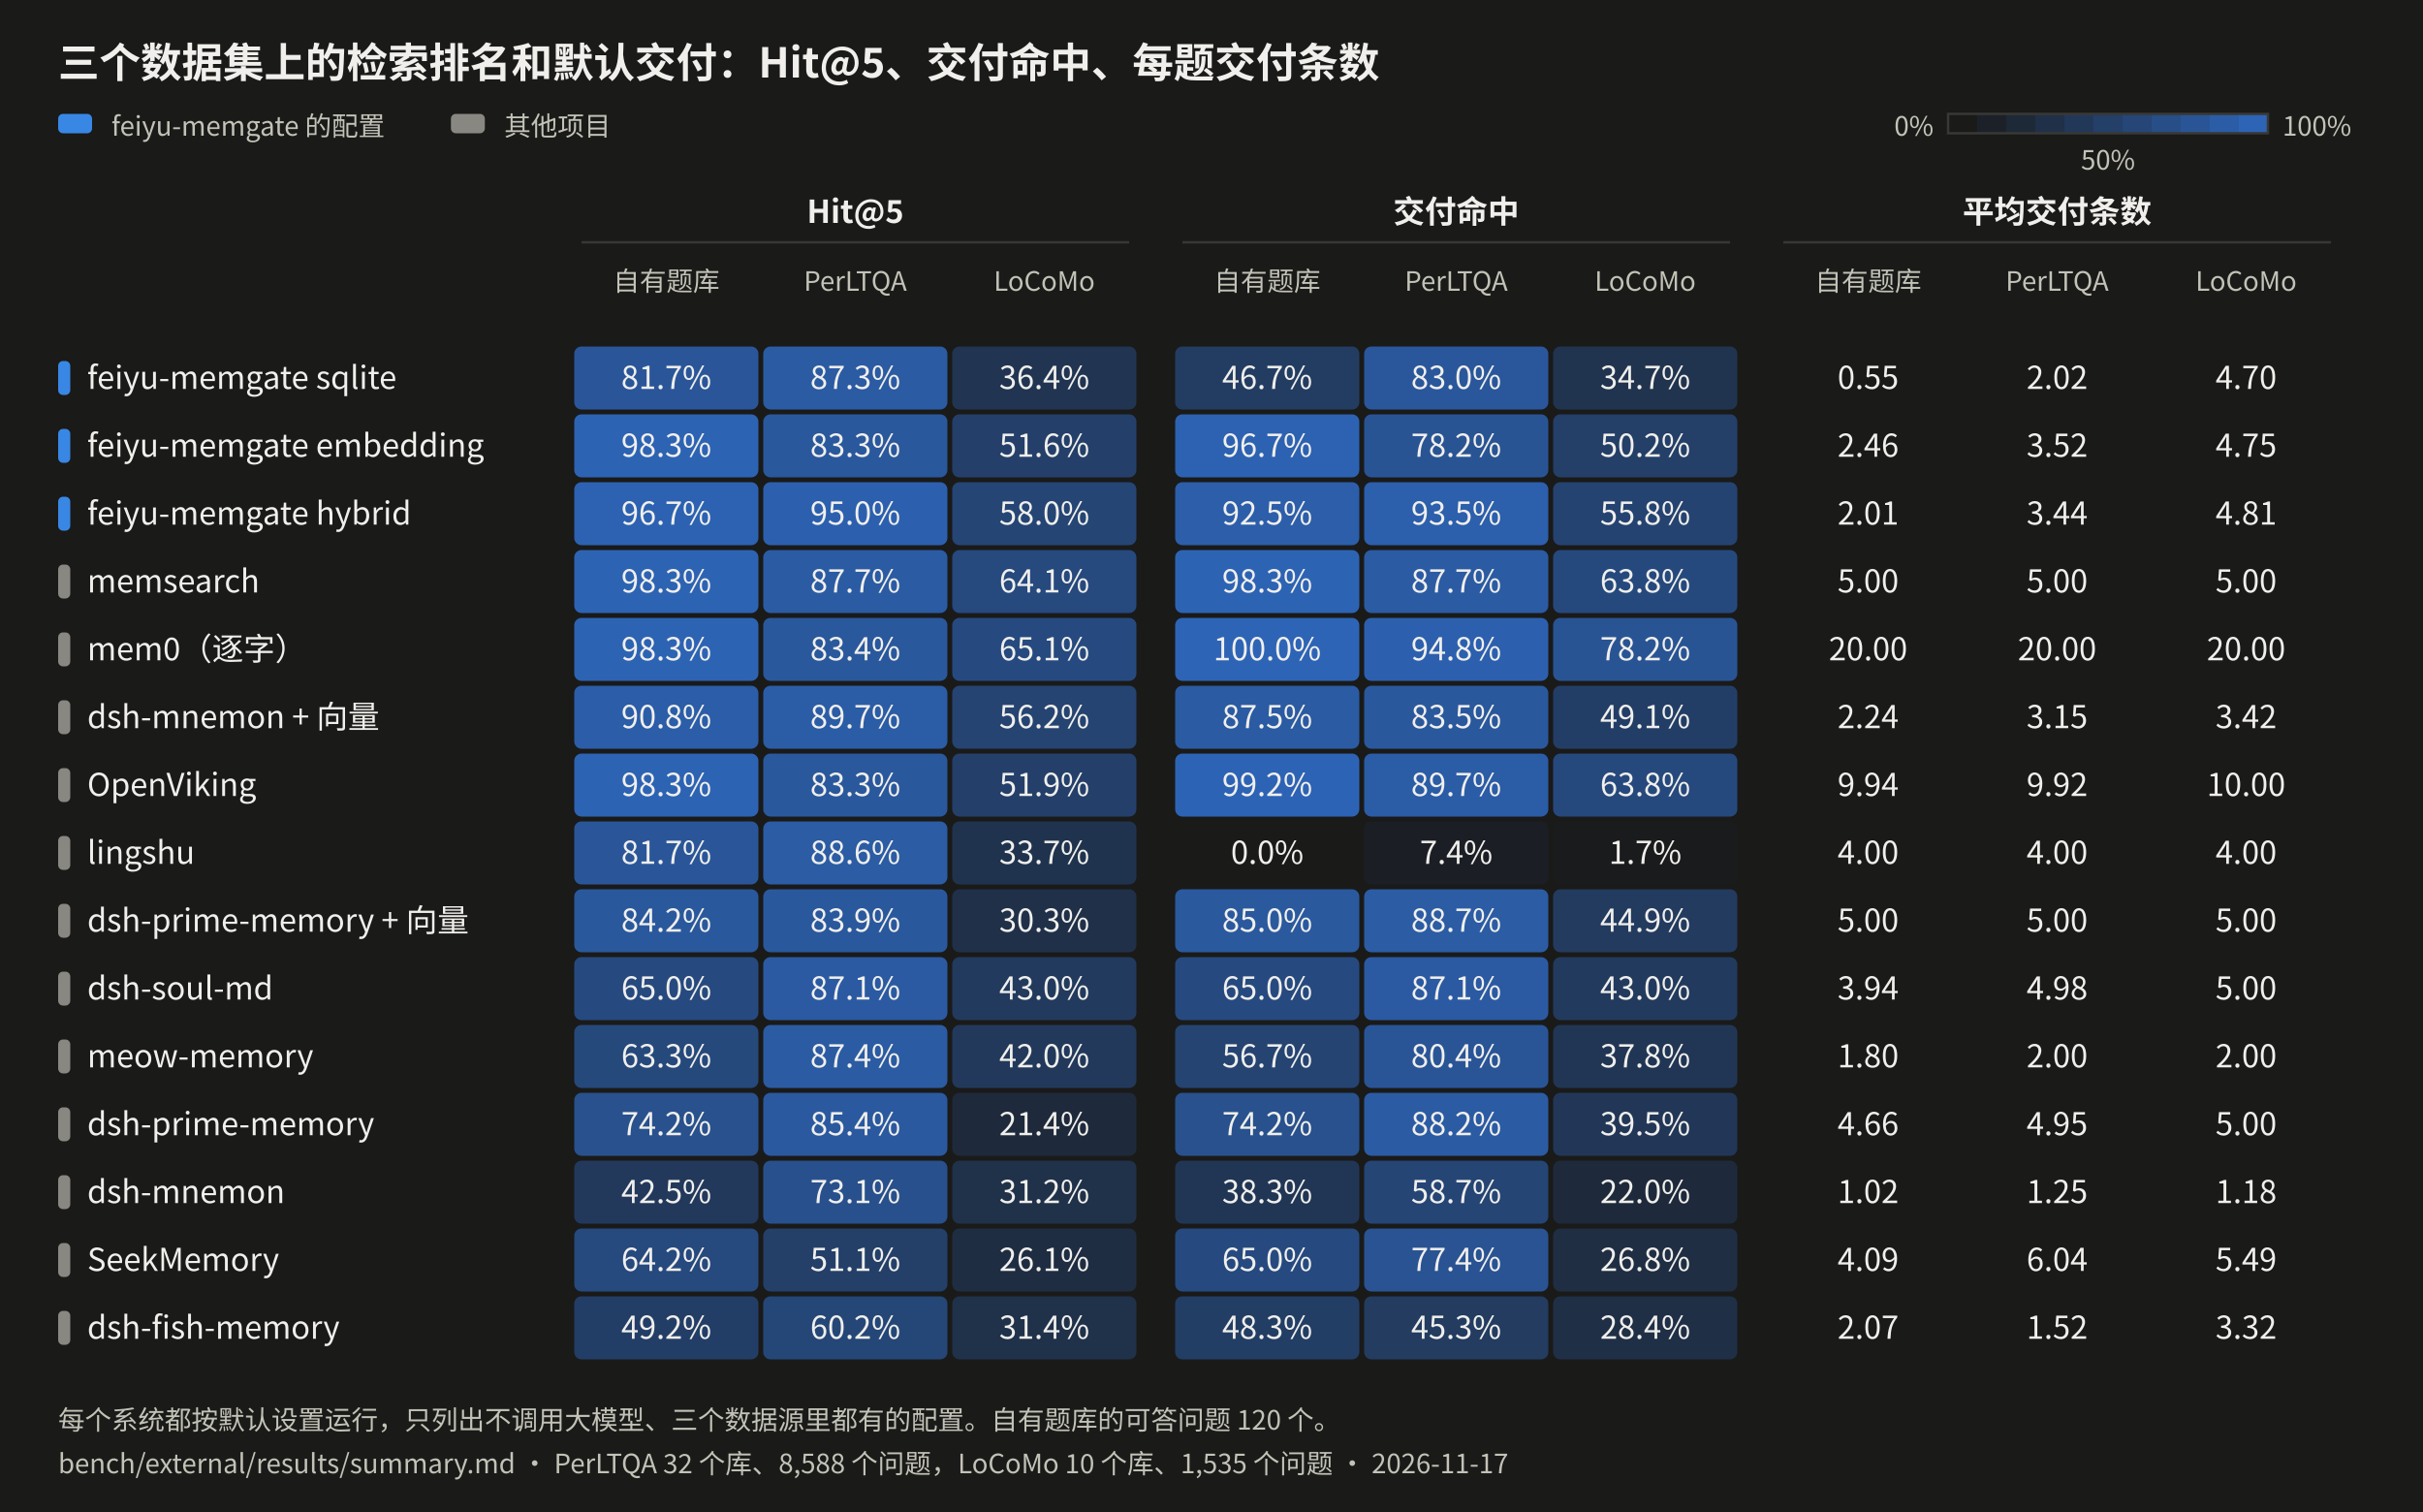
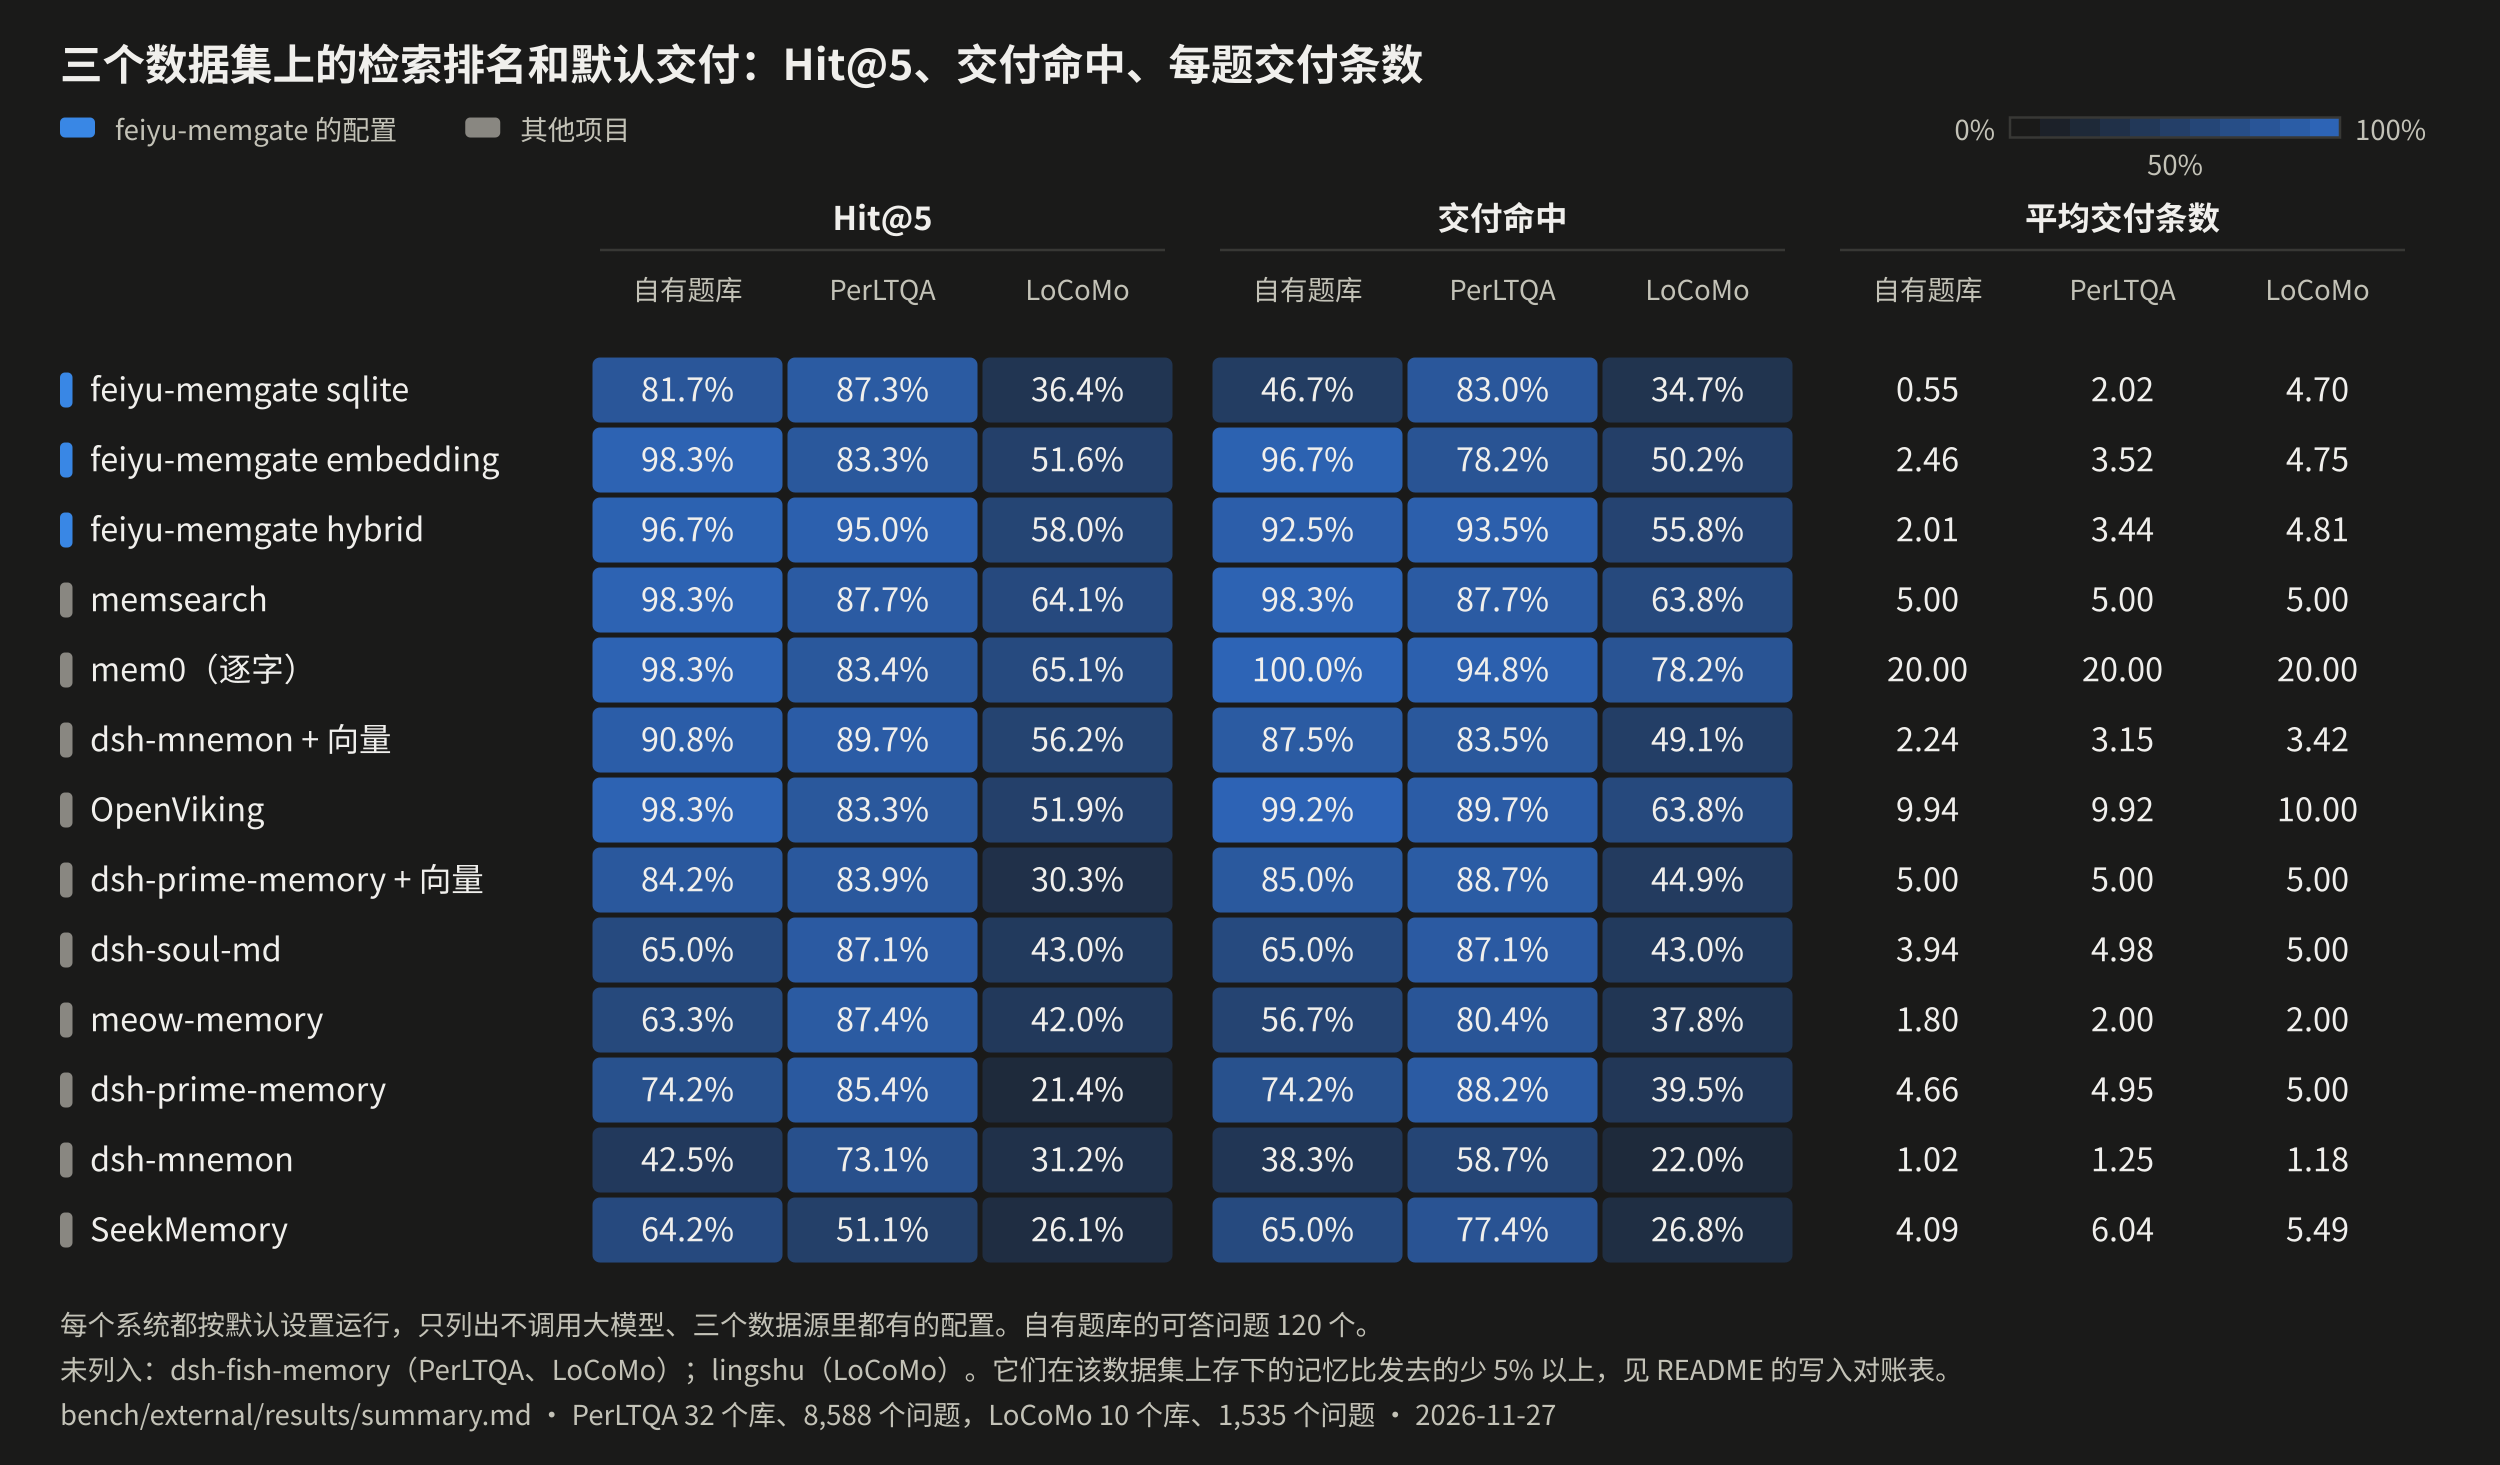
- <svg xmlns="http://www.w3.org/2000/svg" width="1000" height="624" viewBox="0 0 1000 624" role="img" lang="zh">
+ <svg xmlns="http://www.w3.org/2000/svg" width="1000" height="586" viewBox="0 0 1000 586" role="img" lang="zh">
  <style>text{font-family:-apple-system, "Segoe UI", "Microsoft YaHei", "PingFang SC", "Noto Sans CJK SC", "Helvetica Neue", Arial, sans-serif;fill:#c3c2b7;font-size:13px}.t{font-size:17px;font-weight:600;fill:#f0efec}.l{font-size:13px;fill:#f0efec}.lb{font-size:13px;font-weight:600;fill:#f0efec}.s{font-size:11px;fill:#c3c2b7}.grid{stroke:#2c2c2a;stroke-width:1;fill:none}.axis{stroke:#383835;stroke-width:1;fill:none}.tick{stroke:#f0efec;stroke-width:2;fill:none}.lead{stroke-width:1;fill:none}.fa{fill:#3987e5}.fo{fill:#898781}.tint{fill:#898781;fill-opacity:0.35}</style>
-   <rect width="1000" height="624" fill="#1a1a19" />
+   <rect width="1000" height="586" fill="#1a1a19" />
  <text x="24.0" y="32.0" class="t">三个数据集上的检索排名和默认交付：Hit@5、交付命中、每题交付条数</text>
  <rect x="24.0" y="47.0" width="14" height="8" rx="2" class="fa" />
  <text x="46.0" y="56.0" class="s">feiyu-memgate 的配置</text>
  <rect x="186.1" y="47.0" width="14" height="8" rx="2" class="fo" />
  <text x="208.1" y="56.0" class="s">其他项目</text>
  <rect x="804.0" y="47.0" width="12" height="8" fill="#1a1a19" />
  <rect x="816.0" y="47.0" width="12" height="8" fill="#1c2129" />
  <rect x="828.0" y="47.0" width="12" height="8" fill="#1e2938" />
  <rect x="840.0" y="47.0" width="12" height="8" fill="#203048" />
  <rect x="852.0" y="47.0" width="12" height="8" fill="#223858" />
  <rect x="864.0" y="47.0" width="12" height="8" fill="#243f68" />
  <rect x="876.0" y="47.0" width="12" height="8" fill="#254677" />
  <rect x="888.0" y="47.0" width="12" height="8" fill="#274e87" />
  <rect x="900.0" y="47.0" width="12" height="8" fill="#295597" />
  <rect x="912.0" y="47.0" width="12" height="8" fill="#2b5da6" />
  <rect x="924.0" y="47.0" width="12" height="8" fill="#2d64b6" />
  <rect x="804.0" y="47.0" width="132" height="8" fill="none" class="axis" />
  <text x="798.0" y="56.0" class="s" text-anchor="end">0%</text>
  <text x="942.0" y="56.0" class="s">100%</text>
  <text x="870.0" y="70.0" class="s" text-anchor="middle">50%</text>
  <text x="353.0" y="92.0" class="lb" text-anchor="middle">Hit@5</text>
  <line x1="240.0" y1="100.0" x2="466.0" y2="100.0" class="axis" />
  <text x="275.0" y="120.0" class="s" text-anchor="middle">自有题库</text>
  <text x="353.0" y="120.0" class="s" text-anchor="middle">PerLTQA</text>
  <text x="431.0" y="120.0" class="s" text-anchor="middle">LoCoMo</text>
  <text x="601.0" y="92.0" class="lb" text-anchor="middle">交付命中</text>
  <line x1="488.0" y1="100.0" x2="714.0" y2="100.0" class="axis" />
  <text x="523.0" y="120.0" class="s" text-anchor="middle">自有题库</text>
  <text x="601.0" y="120.0" class="s" text-anchor="middle">PerLTQA</text>
  <text x="679.0" y="120.0" class="s" text-anchor="middle">LoCoMo</text>
  <text x="849.0" y="92.0" class="lb" text-anchor="middle">平均交付条数</text>
  <line x1="736.0" y1="100.0" x2="962.0" y2="100.0" class="axis" />
  <text x="771.0" y="120.0" class="s" text-anchor="middle">自有题库</text>
  <text x="849.0" y="120.0" class="s" text-anchor="middle">PerLTQA</text>
  <text x="927.0" y="120.0" class="s" text-anchor="middle">LoCoMo</text>
  <rect x="24.0" y="149.0" width="5" height="14" rx="2" class="fa" />
  <text x="36.0" y="160.5" class="l">feiyu-memgate sqlite</text>
  <rect x="237.0" y="143.0" width="76.0" height="26.0" rx="3" fill="#2a5699" />
  <text x="275.0" y="160.5" class="l" text-anchor="middle" style="fill:#f0efec">81.7%</text>
  <rect x="315.0" y="143.0" width="76.0" height="26.0" rx="3" fill="#2b5ba2" />
  <text x="353.0" y="160.5" class="l" text-anchor="middle" style="fill:#f0efec">87.3%</text>
  <rect x="393.0" y="143.0" width="76.0" height="26.0" rx="3" fill="#213552" />
  <text x="431.0" y="160.5" class="l" text-anchor="middle" style="fill:#f0efec">36.4%</text>
  <rect x="485.0" y="143.0" width="76.0" height="26.0" rx="3" fill="#233d62" />
  <text x="523.0" y="160.5" class="l" text-anchor="middle" style="fill:#f0efec">46.7%</text>
  <rect x="563.0" y="143.0" width="76.0" height="26.0" rx="3" fill="#2a579b" />
  <text x="601.0" y="160.5" class="l" text-anchor="middle" style="fill:#f0efec">83.0%</text>
  <rect x="641.0" y="143.0" width="76.0" height="26.0" rx="3" fill="#21344f" />
  <text x="679.0" y="160.5" class="l" text-anchor="middle" style="fill:#f0efec">34.7%</text>
  <text x="771.0" y="160.5" class="l" text-anchor="middle" style="fill:#f0efec">0.55</text>
  <text x="849.0" y="160.5" class="l" text-anchor="middle" style="fill:#f0efec">2.02</text>
  <text x="927.0" y="160.5" class="l" text-anchor="middle" style="fill:#f0efec">4.70</text>
  <rect x="24.0" y="177.0" width="5" height="14" rx="2" class="fa" />
  <text x="36.0" y="188.5" class="l">feiyu-memgate embedding</text>
  <rect x="237.0" y="171.0" width="76.0" height="26.0" rx="3" fill="#2d63b3" />
  <text x="275.0" y="188.5" class="l" text-anchor="middle" style="fill:#f0efec">98.3%</text>
  <rect x="315.0" y="171.0" width="76.0" height="26.0" rx="3" fill="#2a589c" />
  <text x="353.0" y="188.5" class="l" text-anchor="middle" style="fill:#f0efec">83.3%</text>
  <rect x="393.0" y="171.0" width="76.0" height="26.0" rx="3" fill="#24406a" />
  <text x="431.0" y="188.5" class="l" text-anchor="middle" style="fill:#f0efec">51.6%</text>
  <rect x="485.0" y="171.0" width="76.0" height="26.0" rx="3" fill="#2c62b1" />
  <text x="523.0" y="188.5" class="l" text-anchor="middle" style="fill:#f0efec">96.7%</text>
  <rect x="563.0" y="171.0" width="76.0" height="26.0" rx="3" fill="#295494" />
  <text x="601.0" y="188.5" class="l" text-anchor="middle" style="fill:#f0efec">78.2%</text>
  <rect x="641.0" y="171.0" width="76.0" height="26.0" rx="3" fill="#243f68" />
  <text x="679.0" y="188.5" class="l" text-anchor="middle" style="fill:#f0efec">50.2%</text>
  <text x="771.0" y="188.5" class="l" text-anchor="middle" style="fill:#f0efec">2.46</text>
  <text x="849.0" y="188.5" class="l" text-anchor="middle" style="fill:#f0efec">3.52</text>
  <text x="927.0" y="188.5" class="l" text-anchor="middle" style="fill:#f0efec">4.75</text>
  <rect x="24.0" y="205.0" width="5" height="14" rx="2" class="fa" />
  <text x="36.0" y="216.5" class="l">feiyu-memgate hybrid</text>
  <rect x="237.0" y="199.0" width="76.0" height="26.0" rx="3" fill="#2c62b1" />
  <text x="275.0" y="216.5" class="l" text-anchor="middle" style="fill:#f0efec">96.7%</text>
  <rect x="315.0" y="199.0" width="76.0" height="26.0" rx="3" fill="#2c60ae" />
  <text x="353.0" y="216.5" class="l" text-anchor="middle" style="fill:#f0efec">95.0%</text>
  <rect x="393.0" y="199.0" width="76.0" height="26.0" rx="3" fill="#254574" />
  <text x="431.0" y="216.5" class="l" text-anchor="middle" style="fill:#f0efec">58.0%</text>
  <rect x="485.0" y="199.0" width="76.0" height="26.0" rx="3" fill="#2c5eaa" />
  <text x="523.0" y="216.5" class="l" text-anchor="middle" style="fill:#f0efec">92.5%</text>
  <rect x="563.0" y="199.0" width="76.0" height="26.0" rx="3" fill="#2c5fac" />
  <text x="601.0" y="216.5" class="l" text-anchor="middle" style="fill:#f0efec">93.5%</text>
  <rect x="641.0" y="199.0" width="76.0" height="26.0" rx="3" fill="#254371" />
  <text x="679.0" y="216.5" class="l" text-anchor="middle" style="fill:#f0efec">55.8%</text>
  <text x="771.0" y="216.5" class="l" text-anchor="middle" style="fill:#f0efec">2.01</text>
  <text x="849.0" y="216.5" class="l" text-anchor="middle" style="fill:#f0efec">3.44</text>
  <text x="927.0" y="216.5" class="l" text-anchor="middle" style="fill:#f0efec">4.81</text>
  <rect x="24.0" y="233.0" width="5" height="14" rx="2" class="fo" />
  <text x="36.0" y="244.5" class="l">memsearch</text>
  <rect x="237.0" y="227.0" width="76.0" height="26.0" rx="3" fill="#2d63b3" />
  <text x="275.0" y="244.5" class="l" text-anchor="middle" style="fill:#f0efec">98.3%</text>
  <rect x="315.0" y="227.0" width="76.0" height="26.0" rx="3" fill="#2b5ba3" />
  <text x="353.0" y="244.5" class="l" text-anchor="middle" style="fill:#f0efec">87.7%</text>
  <rect x="393.0" y="227.0" width="76.0" height="26.0" rx="3" fill="#26497e" />
  <text x="431.0" y="244.5" class="l" text-anchor="middle" style="fill:#f0efec">64.1%</text>
  <rect x="485.0" y="227.0" width="76.0" height="26.0" rx="3" fill="#2d63b3" />
  <text x="523.0" y="244.5" class="l" text-anchor="middle" style="fill:#f0efec">98.3%</text>
  <rect x="563.0" y="227.0" width="76.0" height="26.0" rx="3" fill="#2b5ba3" />
  <text x="601.0" y="244.5" class="l" text-anchor="middle" style="fill:#f0efec">87.7%</text>
  <rect x="641.0" y="227.0" width="76.0" height="26.0" rx="3" fill="#26497d" />
  <text x="679.0" y="244.5" class="l" text-anchor="middle" style="fill:#f0efec">63.8%</text>
  <text x="771.0" y="244.5" class="l" text-anchor="middle" style="fill:#f0efec">5.00</text>
  <text x="849.0" y="244.5" class="l" text-anchor="middle" style="fill:#f0efec">5.00</text>
  <text x="927.0" y="244.5" class="l" text-anchor="middle" style="fill:#f0efec">5.00</text>
  <rect x="24.0" y="261.0" width="5" height="14" rx="2" class="fo" />
  <text x="36.0" y="272.5" class="l">mem0（逐字）</text>
  <rect x="237.0" y="255.0" width="76.0" height="26.0" rx="3" fill="#2d63b3" />
  <text x="275.0" y="272.5" class="l" text-anchor="middle" style="fill:#f0efec">98.3%</text>
  <rect x="315.0" y="255.0" width="76.0" height="26.0" rx="3" fill="#2a589c" />
  <text x="353.0" y="272.5" class="l" text-anchor="middle" style="fill:#f0efec">83.4%</text>
  <rect x="393.0" y="255.0" width="76.0" height="26.0" rx="3" fill="#264a7f" />
  <text x="431.0" y="272.5" class="l" text-anchor="middle" style="fill:#f0efec">65.1%</text>
  <rect x="485.0" y="255.0" width="76.0" height="26.0" rx="3" fill="#2d64b6" />
  <text x="523.0" y="272.5" class="l" text-anchor="middle" style="fill:#f0efec">100.0%</text>
  <rect x="563.0" y="255.0" width="76.0" height="26.0" rx="3" fill="#2c60ae" />
  <text x="601.0" y="272.5" class="l" text-anchor="middle" style="fill:#f0efec">94.8%</text>
  <rect x="641.0" y="255.0" width="76.0" height="26.0" rx="3" fill="#295494" />
  <text x="679.0" y="272.5" class="l" text-anchor="middle" style="fill:#f0efec">78.2%</text>
  <text x="771.0" y="272.5" class="l" text-anchor="middle" style="fill:#f0efec">20.00</text>
  <text x="849.0" y="272.5" class="l" text-anchor="middle" style="fill:#f0efec">20.00</text>
  <text x="927.0" y="272.5" class="l" text-anchor="middle" style="fill:#f0efec">20.00</text>
  <rect x="24.0" y="289.0" width="5" height="14" rx="2" class="fo" />
  <text x="36.0" y="300.5" class="l">dsh-mnemon + 向量</text>
  <rect x="237.0" y="283.0" width="76.0" height="26.0" rx="3" fill="#2b5da8" />
  <text x="275.0" y="300.5" class="l" text-anchor="middle" style="fill:#f0efec">90.8%</text>
  <rect x="315.0" y="283.0" width="76.0" height="26.0" rx="3" fill="#2b5ca6" />
  <text x="353.0" y="300.5" class="l" text-anchor="middle" style="fill:#f0efec">89.7%</text>
  <rect x="393.0" y="283.0" width="76.0" height="26.0" rx="3" fill="#254471" />
  <text x="431.0" y="300.5" class="l" text-anchor="middle" style="fill:#f0efec">56.2%</text>
  <rect x="485.0" y="283.0" width="76.0" height="26.0" rx="3" fill="#2b5ba2" />
  <text x="523.0" y="300.5" class="l" text-anchor="middle" style="fill:#f0efec">87.5%</text>
  <rect x="563.0" y="283.0" width="76.0" height="26.0" rx="3" fill="#2a589c" />
  <text x="601.0" y="300.5" class="l" text-anchor="middle" style="fill:#f0efec">83.5%</text>
  <rect x="641.0" y="283.0" width="76.0" height="26.0" rx="3" fill="#233e66" />
  <text x="679.0" y="300.5" class="l" text-anchor="middle" style="fill:#f0efec">49.1%</text>
  <text x="771.0" y="300.5" class="l" text-anchor="middle" style="fill:#f0efec">2.24</text>
  <text x="849.0" y="300.5" class="l" text-anchor="middle" style="fill:#f0efec">3.15</text>
  <text x="927.0" y="300.5" class="l" text-anchor="middle" style="fill:#f0efec">3.42</text>
  <rect x="24.0" y="317.0" width="5" height="14" rx="2" class="fo" />
  <text x="36.0" y="328.5" class="l">OpenViking</text>
  <rect x="237.0" y="311.0" width="76.0" height="26.0" rx="3" fill="#2d63b3" />
  <text x="275.0" y="328.5" class="l" text-anchor="middle" style="fill:#f0efec">98.3%</text>
  <rect x="315.0" y="311.0" width="76.0" height="26.0" rx="3" fill="#2a589c" />
  <text x="353.0" y="328.5" class="l" text-anchor="middle" style="fill:#f0efec">83.3%</text>
  <rect x="393.0" y="311.0" width="76.0" height="26.0" rx="3" fill="#24406a" />
  <text x="431.0" y="328.5" class="l" text-anchor="middle" style="fill:#f0efec">51.9%</text>
  <rect x="485.0" y="311.0" width="76.0" height="26.0" rx="3" fill="#2d63b5" />
  <text x="523.0" y="328.5" class="l" text-anchor="middle" style="fill:#f0efec">99.2%</text>
  <rect x="563.0" y="311.0" width="76.0" height="26.0" rx="3" fill="#2b5ca6" />
  <text x="601.0" y="328.5" class="l" text-anchor="middle" style="fill:#f0efec">89.7%</text>
  <rect x="641.0" y="311.0" width="76.0" height="26.0" rx="3" fill="#26497d" />
  <text x="679.0" y="328.5" class="l" text-anchor="middle" style="fill:#f0efec">63.8%</text>
  <text x="771.0" y="328.5" class="l" text-anchor="middle" style="fill:#f0efec">9.94</text>
  <text x="849.0" y="328.5" class="l" text-anchor="middle" style="fill:#f0efec">9.92</text>
  <text x="927.0" y="328.5" class="l" text-anchor="middle" style="fill:#f0efec">10.00</text>
  <rect x="24.0" y="345.0" width="5" height="14" rx="2" class="fo" />
-   <text x="36.0" y="356.5" class="l">lingshu</text>
-   <rect x="237.0" y="339.0" width="76.0" height="26.0" rx="3" fill="#2a5699" />
-   <text x="275.0" y="356.5" class="l" text-anchor="middle" style="fill:#f0efec">81.7%</text>
-   <rect x="315.0" y="339.0" width="76.0" height="26.0" rx="3" fill="#2b5ca4" />
-   <text x="353.0" y="356.5" class="l" text-anchor="middle" style="fill:#f0efec">88.6%</text>
-   <rect x="393.0" y="339.0" width="76.0" height="26.0" rx="3" fill="#20334e" />
-   <text x="431.0" y="356.5" class="l" text-anchor="middle" style="fill:#f0efec">33.7%</text>
-   <rect x="485.0" y="339.0" width="76.0" height="26.0" rx="3" fill="#1a1a19" />
-   <text x="523.0" y="356.5" class="l" text-anchor="middle" style="fill:#f0efec">0.0%</text>
-   <rect x="563.0" y="339.0" width="76.0" height="26.0" rx="3" fill="#1b1f25" />
-   <text x="601.0" y="356.5" class="l" text-anchor="middle" style="fill:#f0efec">7.4%</text>
-   <rect x="641.0" y="339.0" width="76.0" height="26.0" rx="3" fill="#1a1b1c" />
-   <text x="679.0" y="356.5" class="l" text-anchor="middle" style="fill:#f0efec">1.7%</text>
-   <text x="771.0" y="356.5" class="l" text-anchor="middle" style="fill:#f0efec">4.00</text>
-   <text x="849.0" y="356.5" class="l" text-anchor="middle" style="fill:#f0efec">4.00</text>
-   <text x="927.0" y="356.5" class="l" text-anchor="middle" style="fill:#f0efec">4.00</text>
+   <text x="36.0" y="356.5" class="l">dsh-prime-memory + 向量</text>
+   <rect x="237.0" y="339.0" width="76.0" height="26.0" rx="3" fill="#2a589d" />
+   <text x="275.0" y="356.5" class="l" text-anchor="middle" style="fill:#f0efec">84.2%</text>
+   <rect x="315.0" y="339.0" width="76.0" height="26.0" rx="3" fill="#2a589d" />
+   <text x="353.0" y="356.5" class="l" text-anchor="middle" style="fill:#f0efec">83.9%</text>
+   <rect x="393.0" y="339.0" width="76.0" height="26.0" rx="3" fill="#203049" />
+   <text x="431.0" y="356.5" class="l" text-anchor="middle" style="fill:#f0efec">30.3%</text>
+   <rect x="485.0" y="339.0" width="76.0" height="26.0" rx="3" fill="#2a599e" />
+   <text x="523.0" y="356.5" class="l" text-anchor="middle" style="fill:#f0efec">85.0%</text>
+   <rect x="563.0" y="339.0" width="76.0" height="26.0" rx="3" fill="#2b5ca4" />
+   <text x="601.0" y="356.5" class="l" text-anchor="middle" style="fill:#f0efec">88.7%</text>
+   <rect x="641.0" y="339.0" width="76.0" height="26.0" rx="3" fill="#233b5f" />
+   <text x="679.0" y="356.5" class="l" text-anchor="middle" style="fill:#f0efec">44.9%</text>
+   <text x="771.0" y="356.5" class="l" text-anchor="middle" style="fill:#f0efec">5.00</text>
+   <text x="849.0" y="356.5" class="l" text-anchor="middle" style="fill:#f0efec">5.00</text>
+   <text x="927.0" y="356.5" class="l" text-anchor="middle" style="fill:#f0efec">5.00</text>
  <rect x="24.0" y="373.0" width="5" height="14" rx="2" class="fo" />
-   <text x="36.0" y="384.5" class="l">dsh-prime-memory + 向量</text>
-   <rect x="237.0" y="367.0" width="76.0" height="26.0" rx="3" fill="#2a589d" />
-   <text x="275.0" y="384.5" class="l" text-anchor="middle" style="fill:#f0efec">84.2%</text>
-   <rect x="315.0" y="367.0" width="76.0" height="26.0" rx="3" fill="#2a589d" />
-   <text x="353.0" y="384.5" class="l" text-anchor="middle" style="fill:#f0efec">83.9%</text>
-   <rect x="393.0" y="367.0" width="76.0" height="26.0" rx="3" fill="#203049" />
-   <text x="431.0" y="384.5" class="l" text-anchor="middle" style="fill:#f0efec">30.3%</text>
-   <rect x="485.0" y="367.0" width="76.0" height="26.0" rx="3" fill="#2a599e" />
-   <text x="523.0" y="384.5" class="l" text-anchor="middle" style="fill:#f0efec">85.0%</text>
-   <rect x="563.0" y="367.0" width="76.0" height="26.0" rx="3" fill="#2b5ca4" />
-   <text x="601.0" y="384.5" class="l" text-anchor="middle" style="fill:#f0efec">88.7%</text>
-   <rect x="641.0" y="367.0" width="76.0" height="26.0" rx="3" fill="#233b5f" />
-   <text x="679.0" y="384.5" class="l" text-anchor="middle" style="fill:#f0efec">44.9%</text>
-   <text x="771.0" y="384.5" class="l" text-anchor="middle" style="fill:#f0efec">5.00</text>
-   <text x="849.0" y="384.5" class="l" text-anchor="middle" style="fill:#f0efec">5.00</text>
+   <text x="36.0" y="384.5" class="l">dsh-soul-md</text>
+   <rect x="237.0" y="367.0" width="76.0" height="26.0" rx="3" fill="#264a7f" />
+   <text x="275.0" y="384.5" class="l" text-anchor="middle" style="fill:#f0efec">65.0%</text>
+   <rect x="315.0" y="367.0" width="76.0" height="26.0" rx="3" fill="#2b5aa2" />
+   <text x="353.0" y="384.5" class="l" text-anchor="middle" style="fill:#f0efec">87.1%</text>
+   <rect x="393.0" y="367.0" width="76.0" height="26.0" rx="3" fill="#223a5d" />
+   <text x="431.0" y="384.5" class="l" text-anchor="middle" style="fill:#f0efec">43.0%</text>
+   <rect x="485.0" y="367.0" width="76.0" height="26.0" rx="3" fill="#264a7f" />
+   <text x="523.0" y="384.5" class="l" text-anchor="middle" style="fill:#f0efec">65.0%</text>
+   <rect x="563.0" y="367.0" width="76.0" height="26.0" rx="3" fill="#2b5aa2" />
+   <text x="601.0" y="384.5" class="l" text-anchor="middle" style="fill:#f0efec">87.1%</text>
+   <rect x="641.0" y="367.0" width="76.0" height="26.0" rx="3" fill="#223a5d" />
+   <text x="679.0" y="384.5" class="l" text-anchor="middle" style="fill:#f0efec">43.0%</text>
+   <text x="771.0" y="384.5" class="l" text-anchor="middle" style="fill:#f0efec">3.94</text>
+   <text x="849.0" y="384.5" class="l" text-anchor="middle" style="fill:#f0efec">4.98</text>
  <text x="927.0" y="384.5" class="l" text-anchor="middle" style="fill:#f0efec">5.00</text>
  <rect x="24.0" y="401.0" width="5" height="14" rx="2" class="fo" />
-   <text x="36.0" y="412.5" class="l">dsh-soul-md</text>
-   <rect x="237.0" y="395.0" width="76.0" height="26.0" rx="3" fill="#264a7f" />
-   <text x="275.0" y="412.5" class="l" text-anchor="middle" style="fill:#f0efec">65.0%</text>
-   <rect x="315.0" y="395.0" width="76.0" height="26.0" rx="3" fill="#2b5aa2" />
-   <text x="353.0" y="412.5" class="l" text-anchor="middle" style="fill:#f0efec">87.1%</text>
-   <rect x="393.0" y="395.0" width="76.0" height="26.0" rx="3" fill="#223a5d" />
-   <text x="431.0" y="412.5" class="l" text-anchor="middle" style="fill:#f0efec">43.0%</text>
-   <rect x="485.0" y="395.0" width="76.0" height="26.0" rx="3" fill="#264a7f" />
-   <text x="523.0" y="412.5" class="l" text-anchor="middle" style="fill:#f0efec">65.0%</text>
-   <rect x="563.0" y="395.0" width="76.0" height="26.0" rx="3" fill="#2b5aa2" />
-   <text x="601.0" y="412.5" class="l" text-anchor="middle" style="fill:#f0efec">87.1%</text>
-   <rect x="641.0" y="395.0" width="76.0" height="26.0" rx="3" fill="#223a5d" />
-   <text x="679.0" y="412.5" class="l" text-anchor="middle" style="fill:#f0efec">43.0%</text>
-   <text x="771.0" y="412.5" class="l" text-anchor="middle" style="fill:#f0efec">3.94</text>
-   <text x="849.0" y="412.5" class="l" text-anchor="middle" style="fill:#f0efec">4.98</text>
-   <text x="927.0" y="412.5" class="l" text-anchor="middle" style="fill:#f0efec">5.00</text>
+   <text x="36.0" y="412.5" class="l">meow-memory</text>
+   <rect x="237.0" y="395.0" width="76.0" height="26.0" rx="3" fill="#26497c" />
+   <text x="275.0" y="412.5" class="l" text-anchor="middle" style="fill:#f0efec">63.3%</text>
+   <rect x="315.0" y="395.0" width="76.0" height="26.0" rx="3" fill="#2b5ba2" />
+   <text x="353.0" y="412.5" class="l" text-anchor="middle" style="fill:#f0efec">87.4%</text>
+   <rect x="393.0" y="395.0" width="76.0" height="26.0" rx="3" fill="#22395b" />
+   <text x="431.0" y="412.5" class="l" text-anchor="middle" style="fill:#f0efec">42.0%</text>
+   <rect x="485.0" y="395.0" width="76.0" height="26.0" rx="3" fill="#254472" />
+   <text x="523.0" y="412.5" class="l" text-anchor="middle" style="fill:#f0efec">56.7%</text>
+   <rect x="563.0" y="395.0" width="76.0" height="26.0" rx="3" fill="#295597" />
+   <text x="601.0" y="412.5" class="l" text-anchor="middle" style="fill:#f0efec">80.4%</text>
+   <rect x="641.0" y="395.0" width="76.0" height="26.0" rx="3" fill="#213654" />
+   <text x="679.0" y="412.5" class="l" text-anchor="middle" style="fill:#f0efec">37.8%</text>
+   <text x="771.0" y="412.5" class="l" text-anchor="middle" style="fill:#f0efec">1.80</text>
+   <text x="849.0" y="412.5" class="l" text-anchor="middle" style="fill:#f0efec">2.00</text>
+   <text x="927.0" y="412.5" class="l" text-anchor="middle" style="fill:#f0efec">2.00</text>
  <rect x="24.0" y="429.0" width="5" height="14" rx="2" class="fo" />
-   <text x="36.0" y="440.5" class="l">meow-memory</text>
-   <rect x="237.0" y="423.0" width="76.0" height="26.0" rx="3" fill="#26497c" />
-   <text x="275.0" y="440.5" class="l" text-anchor="middle" style="fill:#f0efec">63.3%</text>
-   <rect x="315.0" y="423.0" width="76.0" height="26.0" rx="3" fill="#2b5ba2" />
-   <text x="353.0" y="440.5" class="l" text-anchor="middle" style="fill:#f0efec">87.4%</text>
-   <rect x="393.0" y="423.0" width="76.0" height="26.0" rx="3" fill="#22395b" />
-   <text x="431.0" y="440.5" class="l" text-anchor="middle" style="fill:#f0efec">42.0%</text>
-   <rect x="485.0" y="423.0" width="76.0" height="26.0" rx="3" fill="#254472" />
-   <text x="523.0" y="440.5" class="l" text-anchor="middle" style="fill:#f0efec">56.7%</text>
-   <rect x="563.0" y="423.0" width="76.0" height="26.0" rx="3" fill="#295597" />
-   <text x="601.0" y="440.5" class="l" text-anchor="middle" style="fill:#f0efec">80.4%</text>
-   <rect x="641.0" y="423.0" width="76.0" height="26.0" rx="3" fill="#213654" />
-   <text x="679.0" y="440.5" class="l" text-anchor="middle" style="fill:#f0efec">37.8%</text>
-   <text x="771.0" y="440.5" class="l" text-anchor="middle" style="fill:#f0efec">1.80</text>
-   <text x="849.0" y="440.5" class="l" text-anchor="middle" style="fill:#f0efec">2.00</text>
-   <text x="927.0" y="440.5" class="l" text-anchor="middle" style="fill:#f0efec">2.00</text>
+   <text x="36.0" y="440.5" class="l">dsh-prime-memory</text>
+   <rect x="237.0" y="423.0" width="76.0" height="26.0" rx="3" fill="#28518d" />
+   <text x="275.0" y="440.5" class="l" text-anchor="middle" style="fill:#f0efec">74.2%</text>
+   <rect x="315.0" y="423.0" width="76.0" height="26.0" rx="3" fill="#2a599f" />
+   <text x="353.0" y="440.5" class="l" text-anchor="middle" style="fill:#f0efec">85.4%</text>
+   <rect x="393.0" y="423.0" width="76.0" height="26.0" rx="3" fill="#1e2a3b" />
+   <text x="431.0" y="440.5" class="l" text-anchor="middle" style="fill:#f0efec">21.4%</text>
+   <rect x="485.0" y="423.0" width="76.0" height="26.0" rx="3" fill="#28518d" />
+   <text x="523.0" y="440.5" class="l" text-anchor="middle" style="fill:#f0efec">74.2%</text>
+   <rect x="563.0" y="423.0" width="76.0" height="26.0" rx="3" fill="#2b5ba3" />
+   <text x="601.0" y="440.5" class="l" text-anchor="middle" style="fill:#f0efec">88.2%</text>
+   <rect x="641.0" y="423.0" width="76.0" height="26.0" rx="3" fill="#223757" />
+   <text x="679.0" y="440.5" class="l" text-anchor="middle" style="fill:#f0efec">39.5%</text>
+   <text x="771.0" y="440.5" class="l" text-anchor="middle" style="fill:#f0efec">4.66</text>
+   <text x="849.0" y="440.5" class="l" text-anchor="middle" style="fill:#f0efec">4.95</text>
+   <text x="927.0" y="440.5" class="l" text-anchor="middle" style="fill:#f0efec">5.00</text>
  <rect x="24.0" y="457.0" width="5" height="14" rx="2" class="fo" />
-   <text x="36.0" y="468.5" class="l">dsh-prime-memory</text>
-   <rect x="237.0" y="451.0" width="76.0" height="26.0" rx="3" fill="#28518d" />
-   <text x="275.0" y="468.5" class="l" text-anchor="middle" style="fill:#f0efec">74.2%</text>
-   <rect x="315.0" y="451.0" width="76.0" height="26.0" rx="3" fill="#2a599f" />
-   <text x="353.0" y="468.5" class="l" text-anchor="middle" style="fill:#f0efec">85.4%</text>
-   <rect x="393.0" y="451.0" width="76.0" height="26.0" rx="3" fill="#1e2a3b" />
-   <text x="431.0" y="468.5" class="l" text-anchor="middle" style="fill:#f0efec">21.4%</text>
-   <rect x="485.0" y="451.0" width="76.0" height="26.0" rx="3" fill="#28518d" />
-   <text x="523.0" y="468.5" class="l" text-anchor="middle" style="fill:#f0efec">74.2%</text>
-   <rect x="563.0" y="451.0" width="76.0" height="26.0" rx="3" fill="#2b5ba3" />
-   <text x="601.0" y="468.5" class="l" text-anchor="middle" style="fill:#f0efec">88.2%</text>
-   <rect x="641.0" y="451.0" width="76.0" height="26.0" rx="3" fill="#223757" />
-   <text x="679.0" y="468.5" class="l" text-anchor="middle" style="fill:#f0efec">39.5%</text>
-   <text x="771.0" y="468.5" class="l" text-anchor="middle" style="fill:#f0efec">4.66</text>
-   <text x="849.0" y="468.5" class="l" text-anchor="middle" style="fill:#f0efec">4.95</text>
-   <text x="927.0" y="468.5" class="l" text-anchor="middle" style="fill:#f0efec">5.00</text>
+   <text x="36.0" y="468.5" class="l">dsh-mnemon</text>
+   <rect x="237.0" y="451.0" width="76.0" height="26.0" rx="3" fill="#22395c" />
+   <text x="275.0" y="468.5" class="l" text-anchor="middle" style="fill:#f0efec">42.5%</text>
+   <rect x="315.0" y="451.0" width="76.0" height="26.0" rx="3" fill="#28508c" />
+   <text x="353.0" y="468.5" class="l" text-anchor="middle" style="fill:#f0efec">73.1%</text>
+   <rect x="393.0" y="451.0" width="76.0" height="26.0" rx="3" fill="#20314a" />
+   <text x="431.0" y="468.5" class="l" text-anchor="middle" style="fill:#f0efec">31.2%</text>
+   <rect x="485.0" y="451.0" width="76.0" height="26.0" rx="3" fill="#213655" />
+   <text x="523.0" y="468.5" class="l" text-anchor="middle" style="fill:#f0efec">38.3%</text>
+   <rect x="563.0" y="451.0" width="76.0" height="26.0" rx="3" fill="#254575" />
+   <text x="601.0" y="468.5" class="l" text-anchor="middle" style="fill:#f0efec">58.7%</text>
+   <rect x="641.0" y="451.0" width="76.0" height="26.0" rx="3" fill="#1e2a3b" />
+   <text x="679.0" y="468.5" class="l" text-anchor="middle" style="fill:#f0efec">22.0%</text>
+   <text x="771.0" y="468.5" class="l" text-anchor="middle" style="fill:#f0efec">1.02</text>
+   <text x="849.0" y="468.5" class="l" text-anchor="middle" style="fill:#f0efec">1.25</text>
+   <text x="927.0" y="468.5" class="l" text-anchor="middle" style="fill:#f0efec">1.18</text>
  <rect x="24.0" y="485.0" width="5" height="14" rx="2" class="fo" />
-   <text x="36.0" y="496.5" class="l">dsh-mnemon</text>
-   <rect x="237.0" y="479.0" width="76.0" height="26.0" rx="3" fill="#22395c" />
-   <text x="275.0" y="496.5" class="l" text-anchor="middle" style="fill:#f0efec">42.5%</text>
-   <rect x="315.0" y="479.0" width="76.0" height="26.0" rx="3" fill="#28508c" />
-   <text x="353.0" y="496.5" class="l" text-anchor="middle" style="fill:#f0efec">73.1%</text>
-   <rect x="393.0" y="479.0" width="76.0" height="26.0" rx="3" fill="#20314a" />
-   <text x="431.0" y="496.5" class="l" text-anchor="middle" style="fill:#f0efec">31.2%</text>
-   <rect x="485.0" y="479.0" width="76.0" height="26.0" rx="3" fill="#213655" />
-   <text x="523.0" y="496.5" class="l" text-anchor="middle" style="fill:#f0efec">38.3%</text>
-   <rect x="563.0" y="479.0" width="76.0" height="26.0" rx="3" fill="#254575" />
-   <text x="601.0" y="496.5" class="l" text-anchor="middle" style="fill:#f0efec">58.7%</text>
-   <rect x="641.0" y="479.0" width="76.0" height="26.0" rx="3" fill="#1e2a3b" />
-   <text x="679.0" y="496.5" class="l" text-anchor="middle" style="fill:#f0efec">22.0%</text>
-   <text x="771.0" y="496.5" class="l" text-anchor="middle" style="fill:#f0efec">1.02</text>
-   <text x="849.0" y="496.5" class="l" text-anchor="middle" style="fill:#f0efec">1.25</text>
-   <text x="927.0" y="496.5" class="l" text-anchor="middle" style="fill:#f0efec">1.18</text>
-   <rect x="24.0" y="513.0" width="5" height="14" rx="2" class="fo" />
-   <text x="36.0" y="524.5" class="l">SeekMemory</text>
-   <rect x="237.0" y="507.0" width="76.0" height="26.0" rx="3" fill="#26497e" />
-   <text x="275.0" y="524.5" class="l" text-anchor="middle" style="fill:#f0efec">64.2%</text>
-   <rect x="315.0" y="507.0" width="76.0" height="26.0" rx="3" fill="#244069" />
-   <text x="353.0" y="524.5" class="l" text-anchor="middle" style="fill:#f0efec">51.1%</text>
-   <rect x="393.0" y="507.0" width="76.0" height="26.0" rx="3" fill="#1f2d42" />
-   <text x="431.0" y="524.5" class="l" text-anchor="middle" style="fill:#f0efec">26.1%</text>
-   <rect x="485.0" y="507.0" width="76.0" height="26.0" rx="3" fill="#264a7f" />
-   <text x="523.0" y="524.5" class="l" text-anchor="middle" style="fill:#f0efec">65.0%</text>
-   <rect x="563.0" y="507.0" width="76.0" height="26.0" rx="3" fill="#295393" />
-   <text x="601.0" y="524.5" class="l" text-anchor="middle" style="fill:#f0efec">77.4%</text>
-   <rect x="641.0" y="507.0" width="76.0" height="26.0" rx="3" fill="#1f2e43" />
-   <text x="679.0" y="524.5" class="l" text-anchor="middle" style="fill:#f0efec">26.8%</text>
-   <text x="771.0" y="524.5" class="l" text-anchor="middle" style="fill:#f0efec">4.09</text>
-   <text x="849.0" y="524.5" class="l" text-anchor="middle" style="fill:#f0efec">6.04</text>
-   <text x="927.0" y="524.5" class="l" text-anchor="middle" style="fill:#f0efec">5.49</text>
-   <rect x="24.0" y="541.0" width="5" height="14" rx="2" class="fo" />
-   <text x="36.0" y="552.5" class="l">dsh-fish-memory</text>
-   <rect x="237.0" y="535.0" width="76.0" height="26.0" rx="3" fill="#233e66" />
-   <text x="275.0" y="552.5" class="l" text-anchor="middle" style="fill:#f0efec">49.2%</text>
-   <rect x="315.0" y="535.0" width="76.0" height="26.0" rx="3" fill="#254777" />
-   <text x="353.0" y="552.5" class="l" text-anchor="middle" style="fill:#f0efec">60.2%</text>
-   <rect x="393.0" y="535.0" width="76.0" height="26.0" rx="3" fill="#20314a" />
-   <text x="431.0" y="552.5" class="l" text-anchor="middle" style="fill:#f0efec">31.4%</text>
-   <rect x="485.0" y="535.0" width="76.0" height="26.0" rx="3" fill="#233e65" />
-   <text x="523.0" y="552.5" class="l" text-anchor="middle" style="fill:#f0efec">48.3%</text>
-   <rect x="563.0" y="535.0" width="76.0" height="26.0" rx="3" fill="#233c60" />
-   <text x="601.0" y="552.5" class="l" text-anchor="middle" style="fill:#f0efec">45.3%</text>
-   <rect x="641.0" y="535.0" width="76.0" height="26.0" rx="3" fill="#1f2f46" />
-   <text x="679.0" y="552.5" class="l" text-anchor="middle" style="fill:#f0efec">28.4%</text>
-   <text x="771.0" y="552.5" class="l" text-anchor="middle" style="fill:#f0efec">2.07</text>
-   <text x="849.0" y="552.5" class="l" text-anchor="middle" style="fill:#f0efec">1.52</text>
-   <text x="927.0" y="552.5" class="l" text-anchor="middle" style="fill:#f0efec">3.32</text>
-   <text x="24.0" y="590.0" class="s">每个系统都按默认设置运行，只列出不调用大模型、三个数据源里都有的配置。自有题库的可答问题 120 个。</text>
-   <text x="24.0" y="608.0" class="s">bench/external/results/summary.md · PerLTQA 32 个库、8,588 个问题，LoCoMo 10 个库、1,535 个问题 · 2026-11-17</text>
+   <text x="36.0" y="496.5" class="l">SeekMemory</text>
+   <rect x="237.0" y="479.0" width="76.0" height="26.0" rx="3" fill="#26497e" />
+   <text x="275.0" y="496.5" class="l" text-anchor="middle" style="fill:#f0efec">64.2%</text>
+   <rect x="315.0" y="479.0" width="76.0" height="26.0" rx="3" fill="#244069" />
+   <text x="353.0" y="496.5" class="l" text-anchor="middle" style="fill:#f0efec">51.1%</text>
+   <rect x="393.0" y="479.0" width="76.0" height="26.0" rx="3" fill="#1f2d42" />
+   <text x="431.0" y="496.5" class="l" text-anchor="middle" style="fill:#f0efec">26.1%</text>
+   <rect x="485.0" y="479.0" width="76.0" height="26.0" rx="3" fill="#264a7f" />
+   <text x="523.0" y="496.5" class="l" text-anchor="middle" style="fill:#f0efec">65.0%</text>
+   <rect x="563.0" y="479.0" width="76.0" height="26.0" rx="3" fill="#295393" />
+   <text x="601.0" y="496.5" class="l" text-anchor="middle" style="fill:#f0efec">77.4%</text>
+   <rect x="641.0" y="479.0" width="76.0" height="26.0" rx="3" fill="#1f2e43" />
+   <text x="679.0" y="496.5" class="l" text-anchor="middle" style="fill:#f0efec">26.8%</text>
+   <text x="771.0" y="496.5" class="l" text-anchor="middle" style="fill:#f0efec">4.09</text>
+   <text x="849.0" y="496.5" class="l" text-anchor="middle" style="fill:#f0efec">6.04</text>
+   <text x="927.0" y="496.5" class="l" text-anchor="middle" style="fill:#f0efec">5.49</text>
+   <text x="24.0" y="534.0" class="s">每个系统都按默认设置运行，只列出不调用大模型、三个数据源里都有的配置。自有题库的可答问题 120 个。</text>
+   <text x="24.0" y="552.0" class="s">未列入：dsh-fish-memory（PerLTQA、LoCoMo）；lingshu（LoCoMo）。它们在该数据集上存下的记忆比发去的少 5% 以上，见 README 的写入对账表。</text>
+   <text x="24.0" y="570.0" class="s">bench/external/results/summary.md · PerLTQA 32 个库、8,588 个问题，LoCoMo 10 个库、1,535 个问题 · 2026-11-27</text>
</svg>
